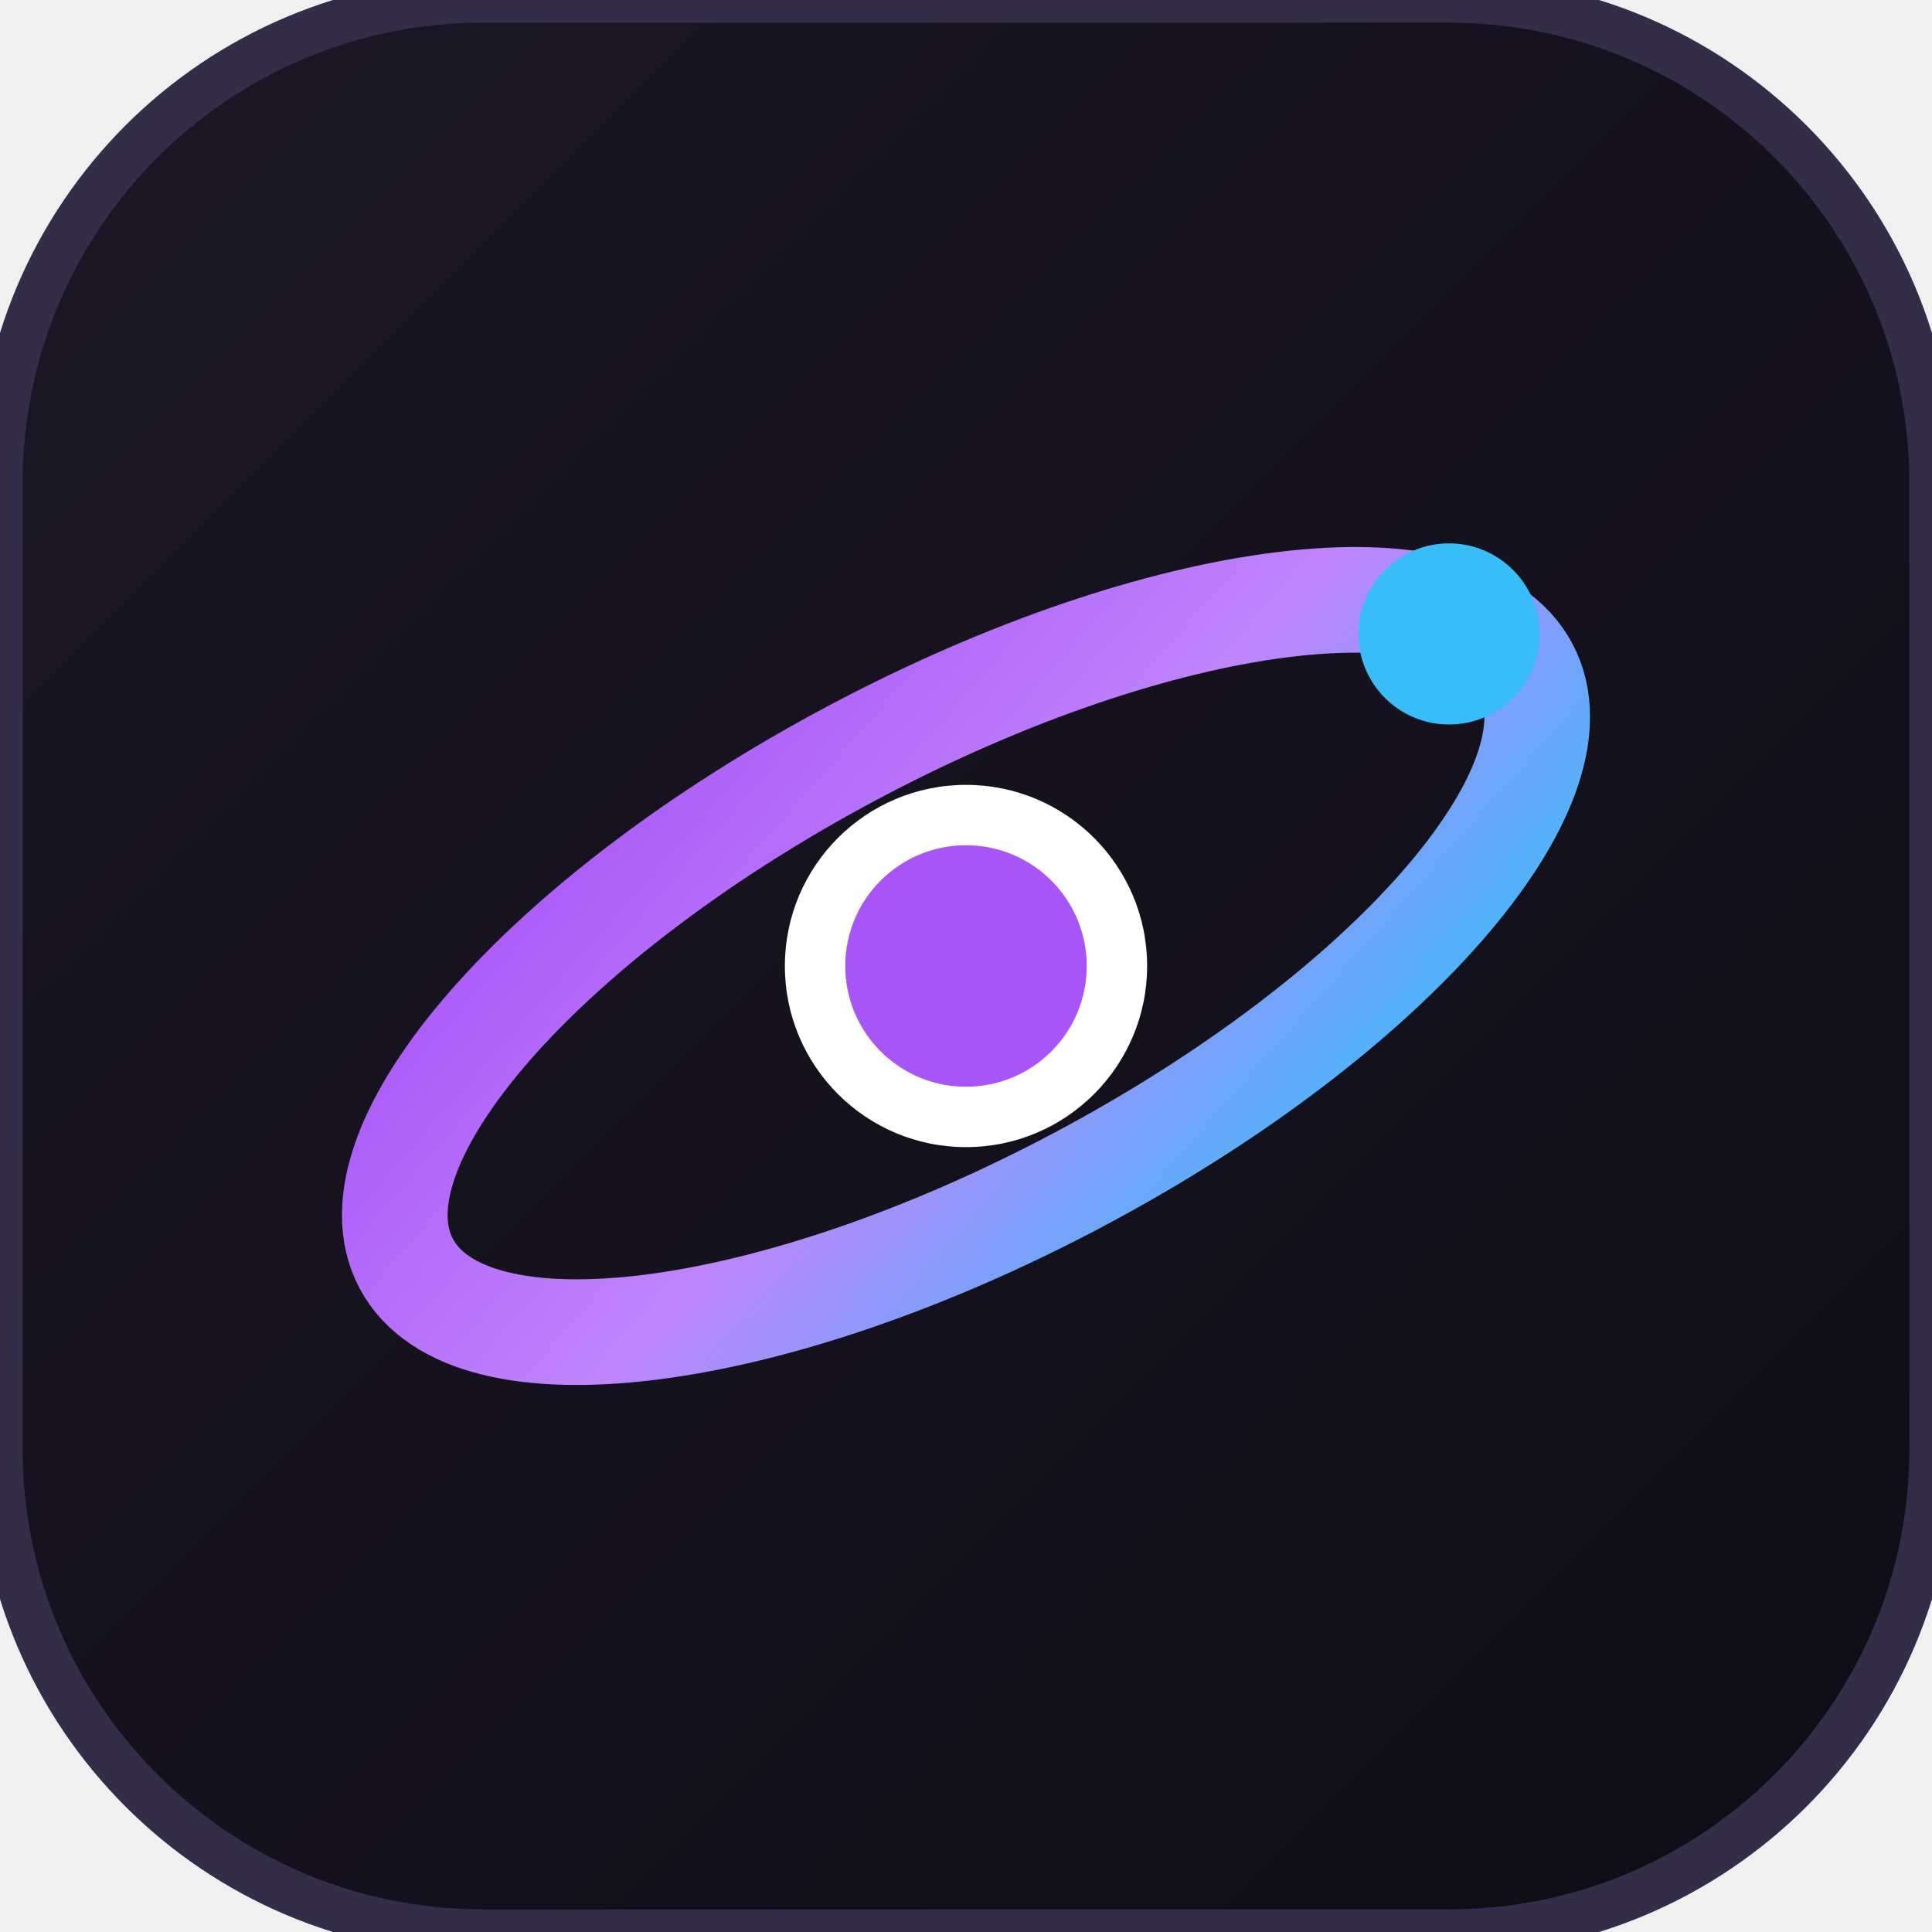
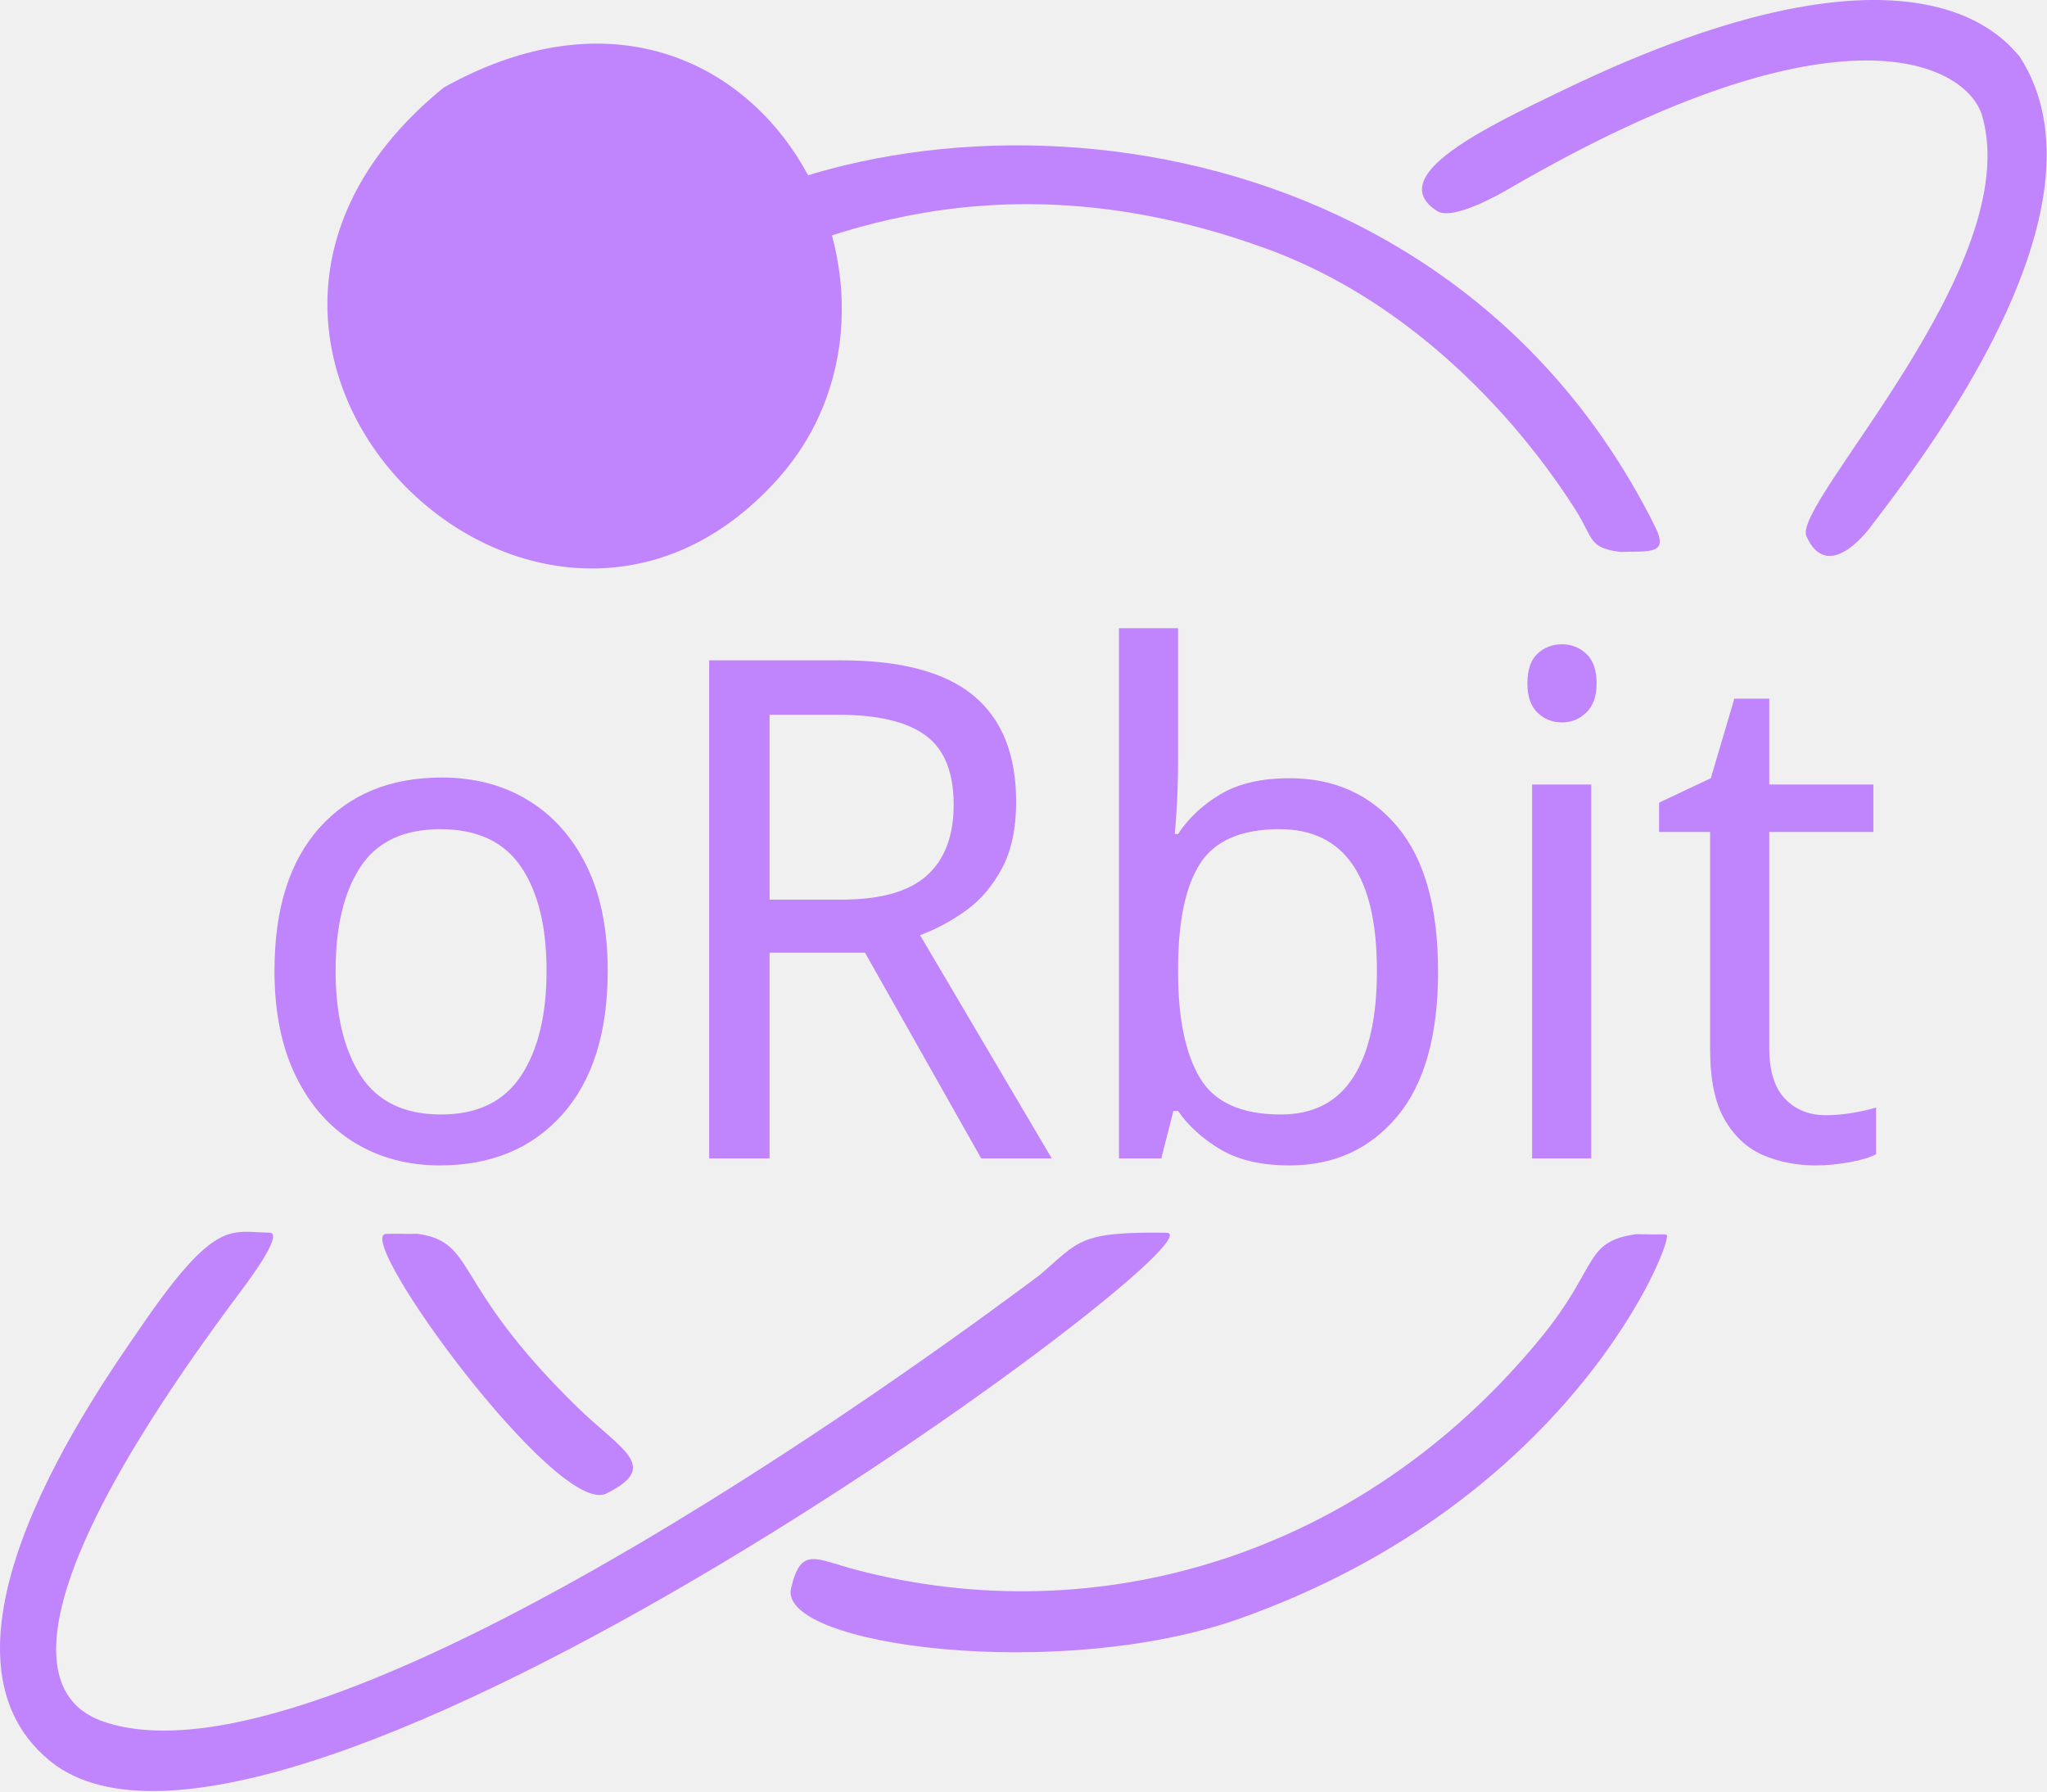
- <svg xmlns="http://www.w3.org/2000/svg" viewBox="0 0 64 64" width="64" height="64">
-   <defs>
-     <linearGradient id="bgGrad" x1="0%" y1="0%" x2="100%" y2="100%">
-       <stop offset="0%" stop-color="#1b1726" />
-       <stop offset="100%" stop-color="#0e0d14" />
-     </linearGradient>
-     <linearGradient id="orbitGrad" x1="0%" y1="0%" x2="100%" y2="100%">
-       <stop offset="0%" stop-color="#a855f7" />
-       <stop offset="50%" stop-color="#c084fc" />
-       <stop offset="100%" stop-color="#38bdf8" />
-     </linearGradient>
-   </defs>
-   <rect width="64" height="64" rx="16" fill="url(#bgGrad)" stroke="#332d47" stroke-width="1.5" />
-   <g>
-     <ellipse cx="32" cy="32" rx="21" ry="8" fill="none" stroke="url(#orbitGrad)" stroke-width="3.5" transform="rotate(-28 32 32)" stroke-linecap="round" />
-     <circle cx="32" cy="32" r="6" fill="#ffffff" />
-     <circle cx="32" cy="32" r="4" fill="#a855f7" />
-     <circle cx="48" cy="21" r="3" fill="#38bdf8" />
+ <svg xmlns="http://www.w3.org/2000/svg" viewBox="0 0 3026 2649" version="1.1" xmlSpace="preserve" style="fill-rule:evenodd;clip-rule:evenodd;stroke-linejoin:round;stroke-miterlimit:2;">
+   <g transform="matrix(1,0,0,1,-18792.089,-12371.256)">
+     <g transform="matrix(1,0,0,1,-0.333333,0)">
+       <g transform="matrix(2.129851,0,0,2.212134,9171.399,9449.674)">
+         <g transform="matrix(1,0,0,1,4087.093,610.9906)">
+           <text x="595px" y="1484px" style="font-family:STHeitiTC-Medium, 'Heiti TC', sans-serif;font-size:466.279px;fill:#c084fc;">
+             oRbit
+           </text>
+         </g>
+         <g>
+           <g transform="matrix(3.661418,0,0,3.661418,3347.893,40.96403)">
+             <path d="M516.375,582.335C523.933,576.159 523.684,574.326 540.485,574.554C553.375,574.729 371.379,704.294 328.878,671.004C302.771,650.555 337.808,603.374 345.997,591.859C360.238,571.833 363.004,574.444 370.49,574.544C371.443,574.557 372.352,575.798 365.074,585.154C311.844,653.571 333.325,662.093 339.668,664.015C384.106,677.473 503.732,591.429 516.375,582.335Z" style="fill:#c084fc;" />
+           </g>
+           <g transform="matrix(3.661418,0,0,3.661418,3347.893,40.96403)">
+             <path d="M702.164,359.767C720.867,387.447 683.632,433.469 673.877,445.802C673.272,446.567 665.783,456.037 661.791,447.395C659.038,441.437 703.371,397.969 695.099,370.639C692.331,361.494 668.781,348.441 605.261,384.064C604.282,384.613 594.818,389.92 591.803,388.054C581.409,381.621 601.419,372.599 615.716,365.959C683.522,334.468 699.804,357.497 702.164,359.767Z" style="fill:#c084fc;" />
+           </g>
+           <g transform="matrix(3.661418,0,0,3.661418,3347.893,40.96403)">
+             <path d="M626.5,450.277C620.437,449.522 621.437,447.78 618.123,442.747C614.789,437.683 594.78,407.296 559.356,394.892C507.897,376.874 472.763,393.438 454.386,401.17C450.246,402.912 442.246,395.58 448.644,391.735C495.648,363.486 593.504,368.876 633.125,445.692C635.762,450.804 632.143,450.105 626.5,450.277Z" style="fill:#c084fc;" />
+           </g>
+           <g transform="matrix(3.661418,0,0,3.661418,3347.893,40.96403)">
+             <path d="M629.5,574.818C634.865,574.935 634.875,574.745 635.294,574.944C636.741,575.632 617.819,623.351 554.335,645.001C520.191,656.645 466.784,649.988 469.319,639.471C471.188,631.717 473.961,634.138 481.613,636.077C527.047,647.59 577.038,633.854 611.094,594.162C622.632,580.713 619.39,576.231 629.5,574.818Z" style="fill:#c084fc;" />
+           </g>
+           <g transform="matrix(3.661418,0,0,3.661418,3347.893,40.96403)">
+             <path d="M398.5,574.747C409.935,576.354 404.521,583.516 428.692,606.295C437.045,614.167 444.746,617.179 434.307,622.163C425.053,626.582 386.041,575.008 392.569,574.761C394.544,574.686 396.524,574.821 398.5,574.747Z" style="fill:#c084fc;" />
+           </g>
+         </g>
+         <g>
+           <g transform="matrix(3.808209,0.632315,-0.623474,3.754963,3918.461,-621.9541)">
+             <path d="M316.623,479.626C365.886,441.007 412.121,498.52 387.109,537.244C352.022,591.565 267.399,534.076 316.623,479.626Z" style="fill:#c084fc;" />
+           </g>
+           <g transform="matrix(2.914927,0.483995,-0.480632,2.894672,4146.003,-116.12)">
+             <path d="M316.623,479.626C365.886,441.007 412.121,498.52 387.109,537.244C352.022,591.565 267.399,534.076 316.623,479.626Z" style="fill:#c084fc;" />
+           </g>
+           <g transform="matrix(0.461818,0,0,0.461818,4346.772,786.1818)">
+             <text x="1019px" y="1617px" style="font-family:ArialMT, Arial, sans-serif;font-size:205.219px;fill:#c084fc;">
+               .edu
+             </text>
+           </g>
+           <g transform="matrix(0.382161,0,0,0.382161,4414.711,969.9763)">
+             <text x="1019px" y="1617px" style="font-family:ArialMT, Arial, sans-serif;font-size:205.219px;fill:#c084fc;">
+               .space
+             </text>
+           </g>
+         </g>
+       </g>
+     </g>
  </g>
</svg>
